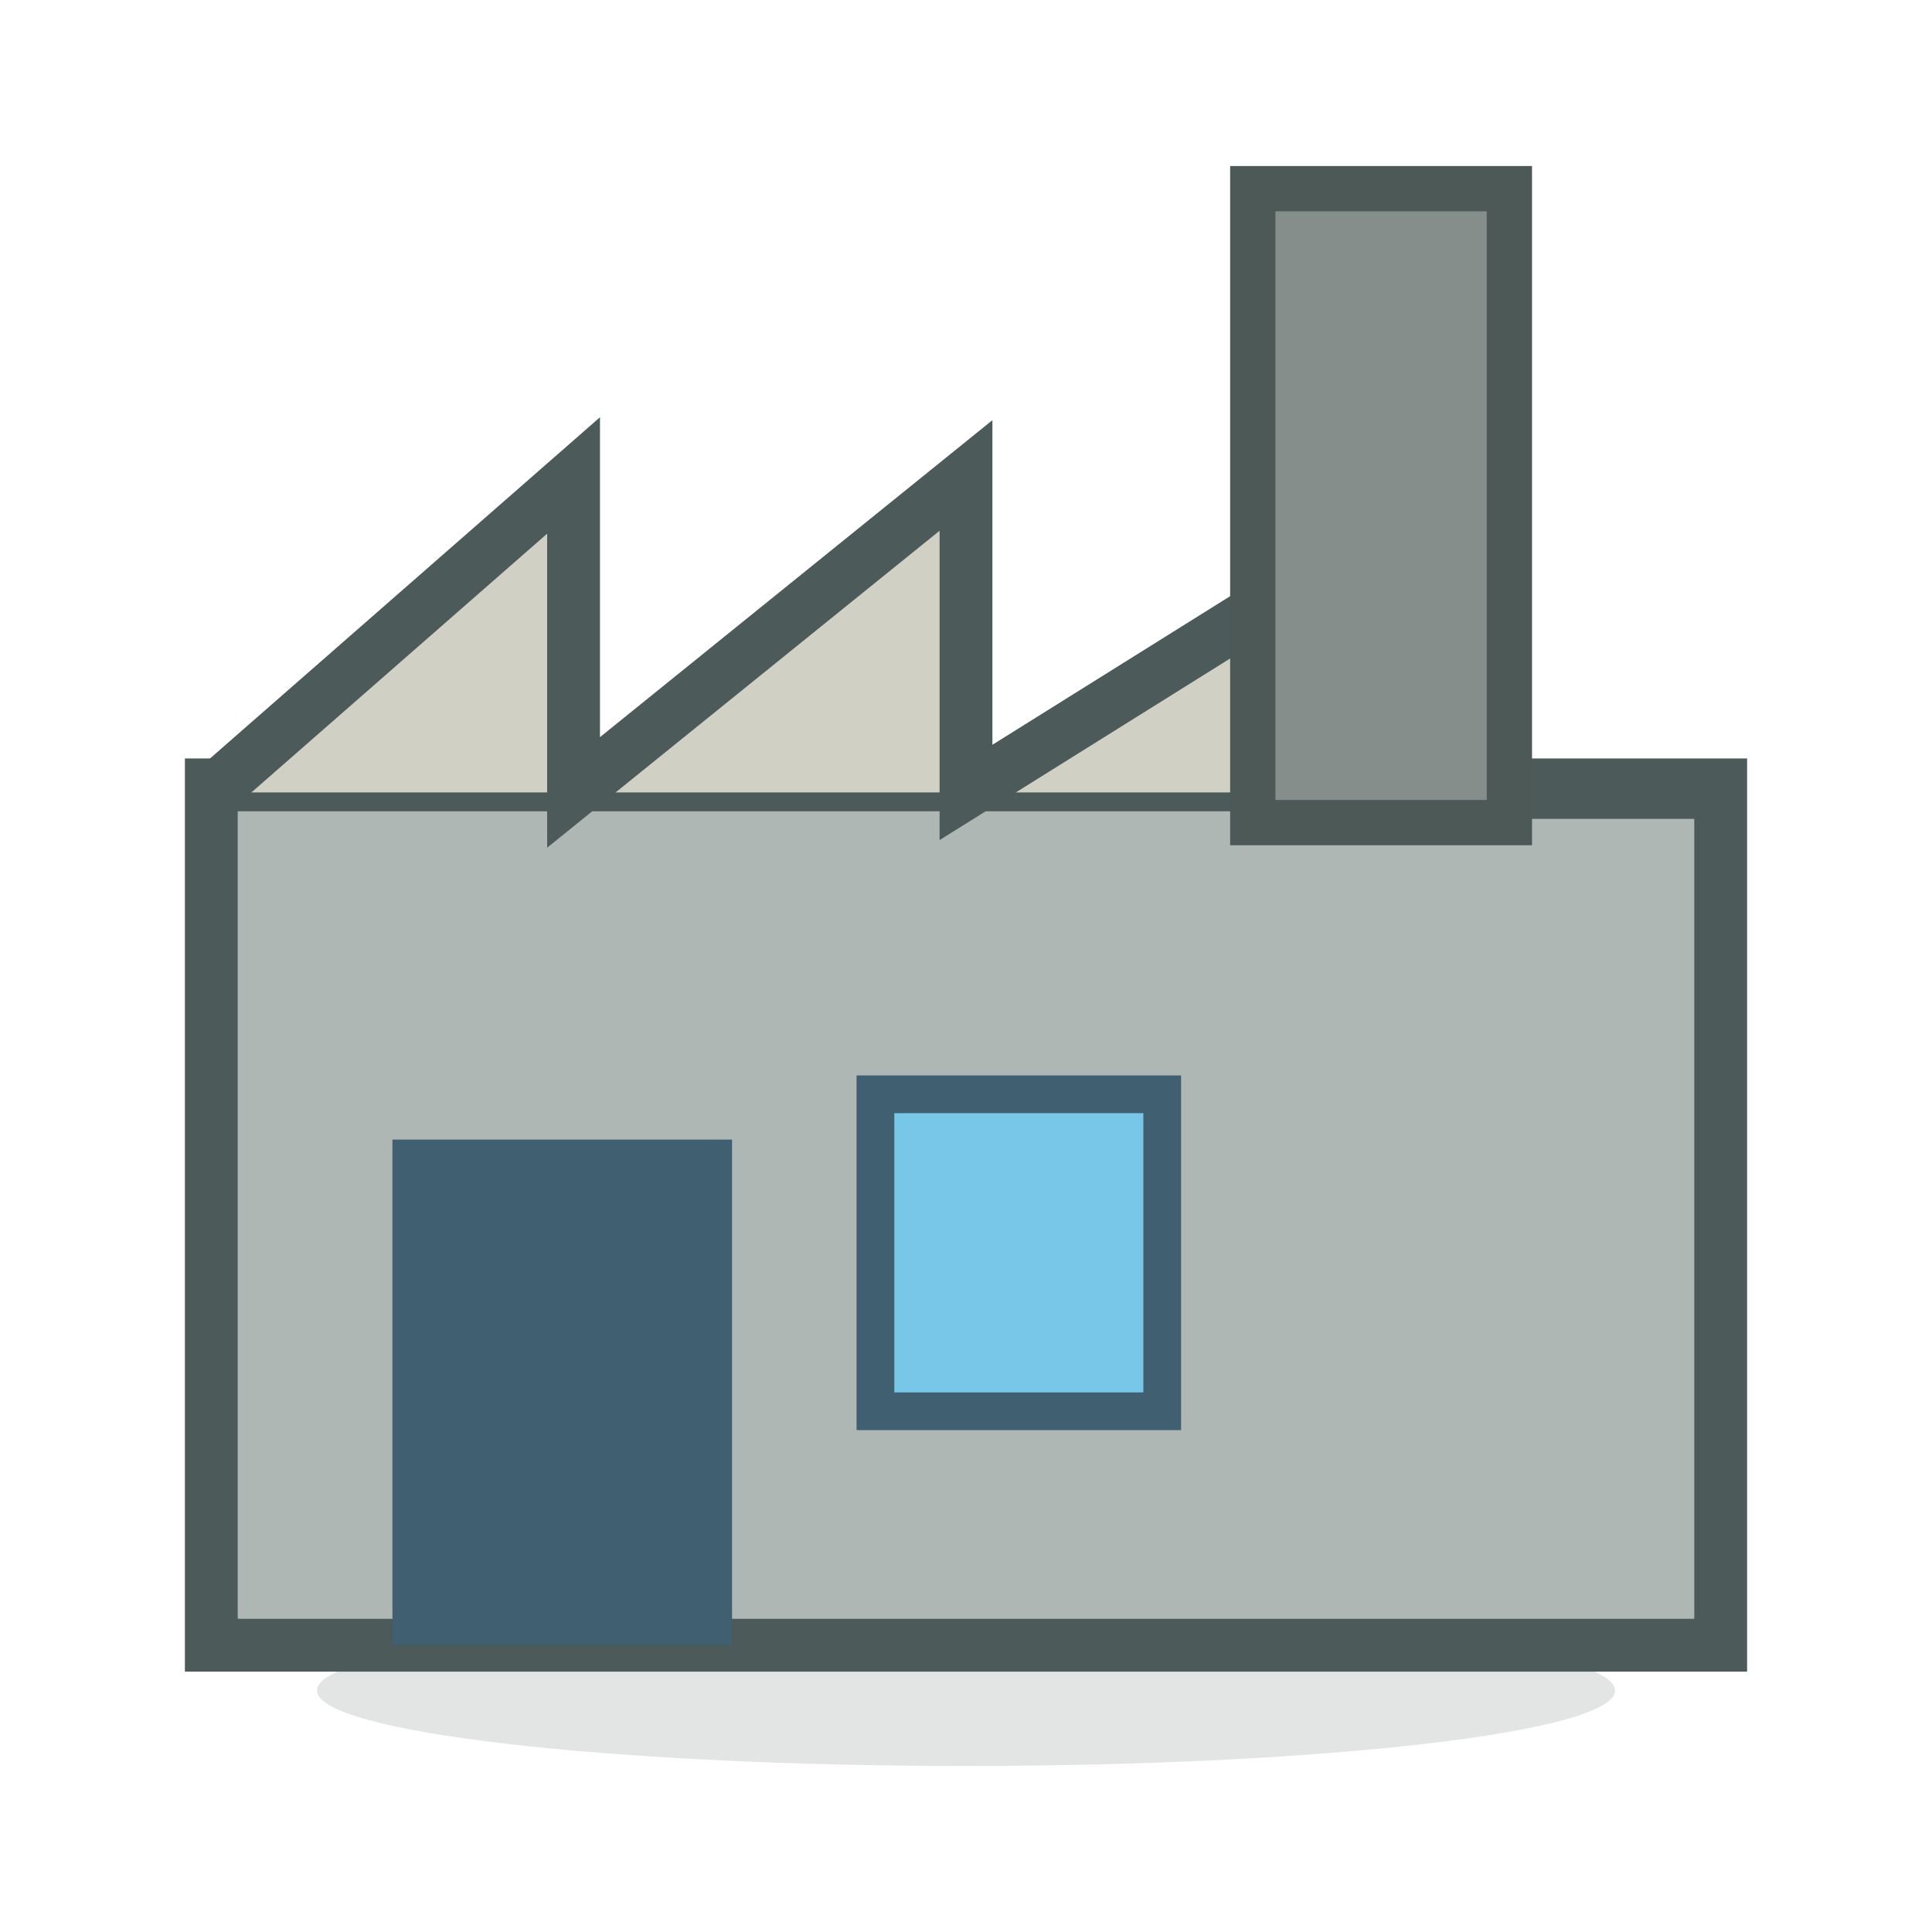
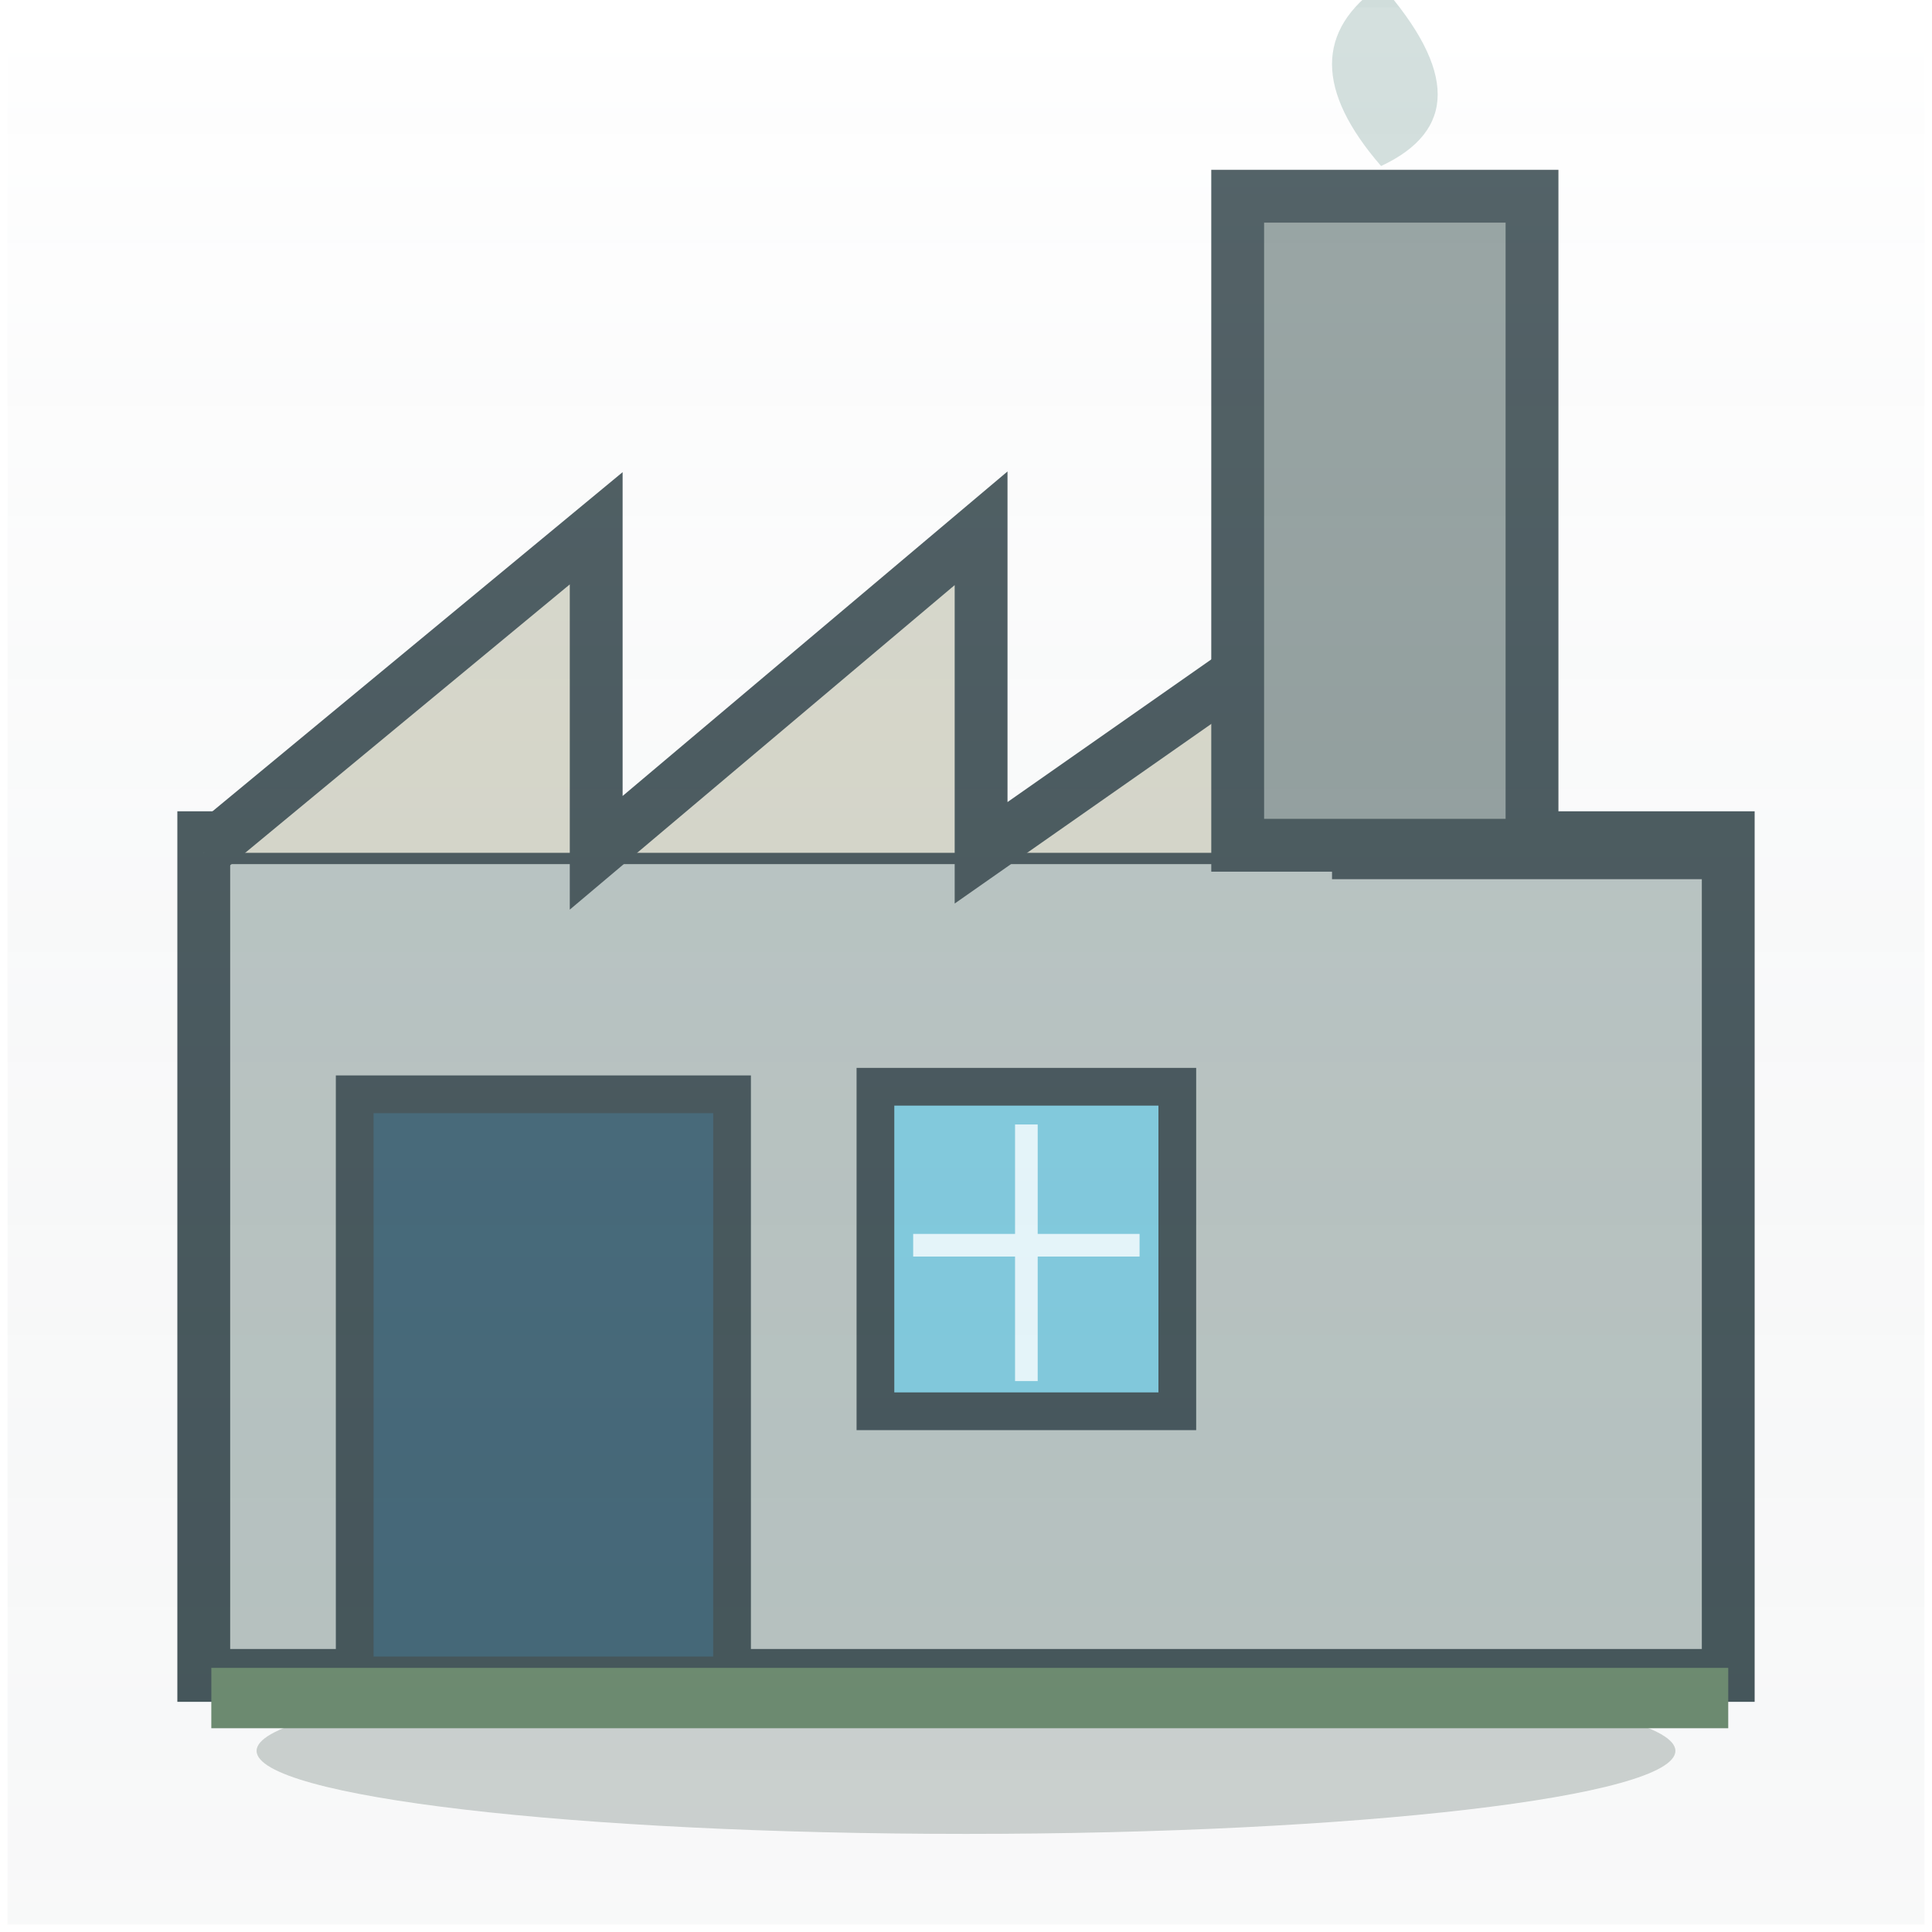
<svg xmlns="http://www.w3.org/2000/svg" width="256" height="256" viewBox="0 0 256 256">
-   <ellipse cx="128" cy="224" rx="86" ry="10" fill="#26382c" opacity=".13" />
-   <rect x="28" y="104" width="200" height="114" fill="#aeb7b3" stroke="#4c5a59" stroke-width="7" />
-   <path d="M28 105l48-42v42l52-42v42l48-30v30h52" fill="#d1d0c4" stroke="#4c5a59" stroke-width="7" />
-   <rect x="166" y="25" width="34" height="84" fill="#858e8b" stroke="#4c5957" stroke-width="6" />
-   <rect x="52" y="151" width="45" height="67" fill="#405f70" />
-   <rect x="116" y="145" width="38" height="42" fill="#78c7e8" stroke="#405f70" stroke-width="5" />
+   <defs>
+     <linearGradient id="sky" x2="0" y2="1">
+       <stop stop-color="#fff" stop-opacity=".22" />
+       <stop offset="1" stop-color="#263b48" stop-opacity=".08" />
+     </linearGradient>
+   </defs>
+   <ellipse cx="128" cy="232" rx="94" ry="11" fill="#253c31" opacity=".22" />
+   <path d="M27 111h202v111H27Z" fill="#bac5c3" stroke="#46565b" stroke-width="7" />
+   <path d="M27 113l52-43v43l51-43v43l50-35v35h49" fill="#d8d8cb" stroke="#46565b" stroke-width="7" />
+   <rect x="164" y="26" width="39" height="86" fill="#929f9e" stroke="#46565b" stroke-width="7" />
+   <path d="M183 22q-13-15 0-24q15 17 0 24" fill="#c4d4d2" opacity=".8" />
+   <rect x="47" y="145" width="50" height="77" fill="#456879" stroke="#46565b" stroke-width="5" />
+   <rect x="116" y="144" width="40" height="43" fill="#82cce0" stroke="#46565b" stroke-width="5" />
+   <path d="M121 165h30M136 149v34" stroke="#eafaff" stroke-width="3" />
+   <path d="M28 225h201" stroke="#6e8c70" stroke-width="8" />
+   <rect x="1" y="1" width="254" height="254" fill="url(#sky)" opacity=".4" />
</svg>
